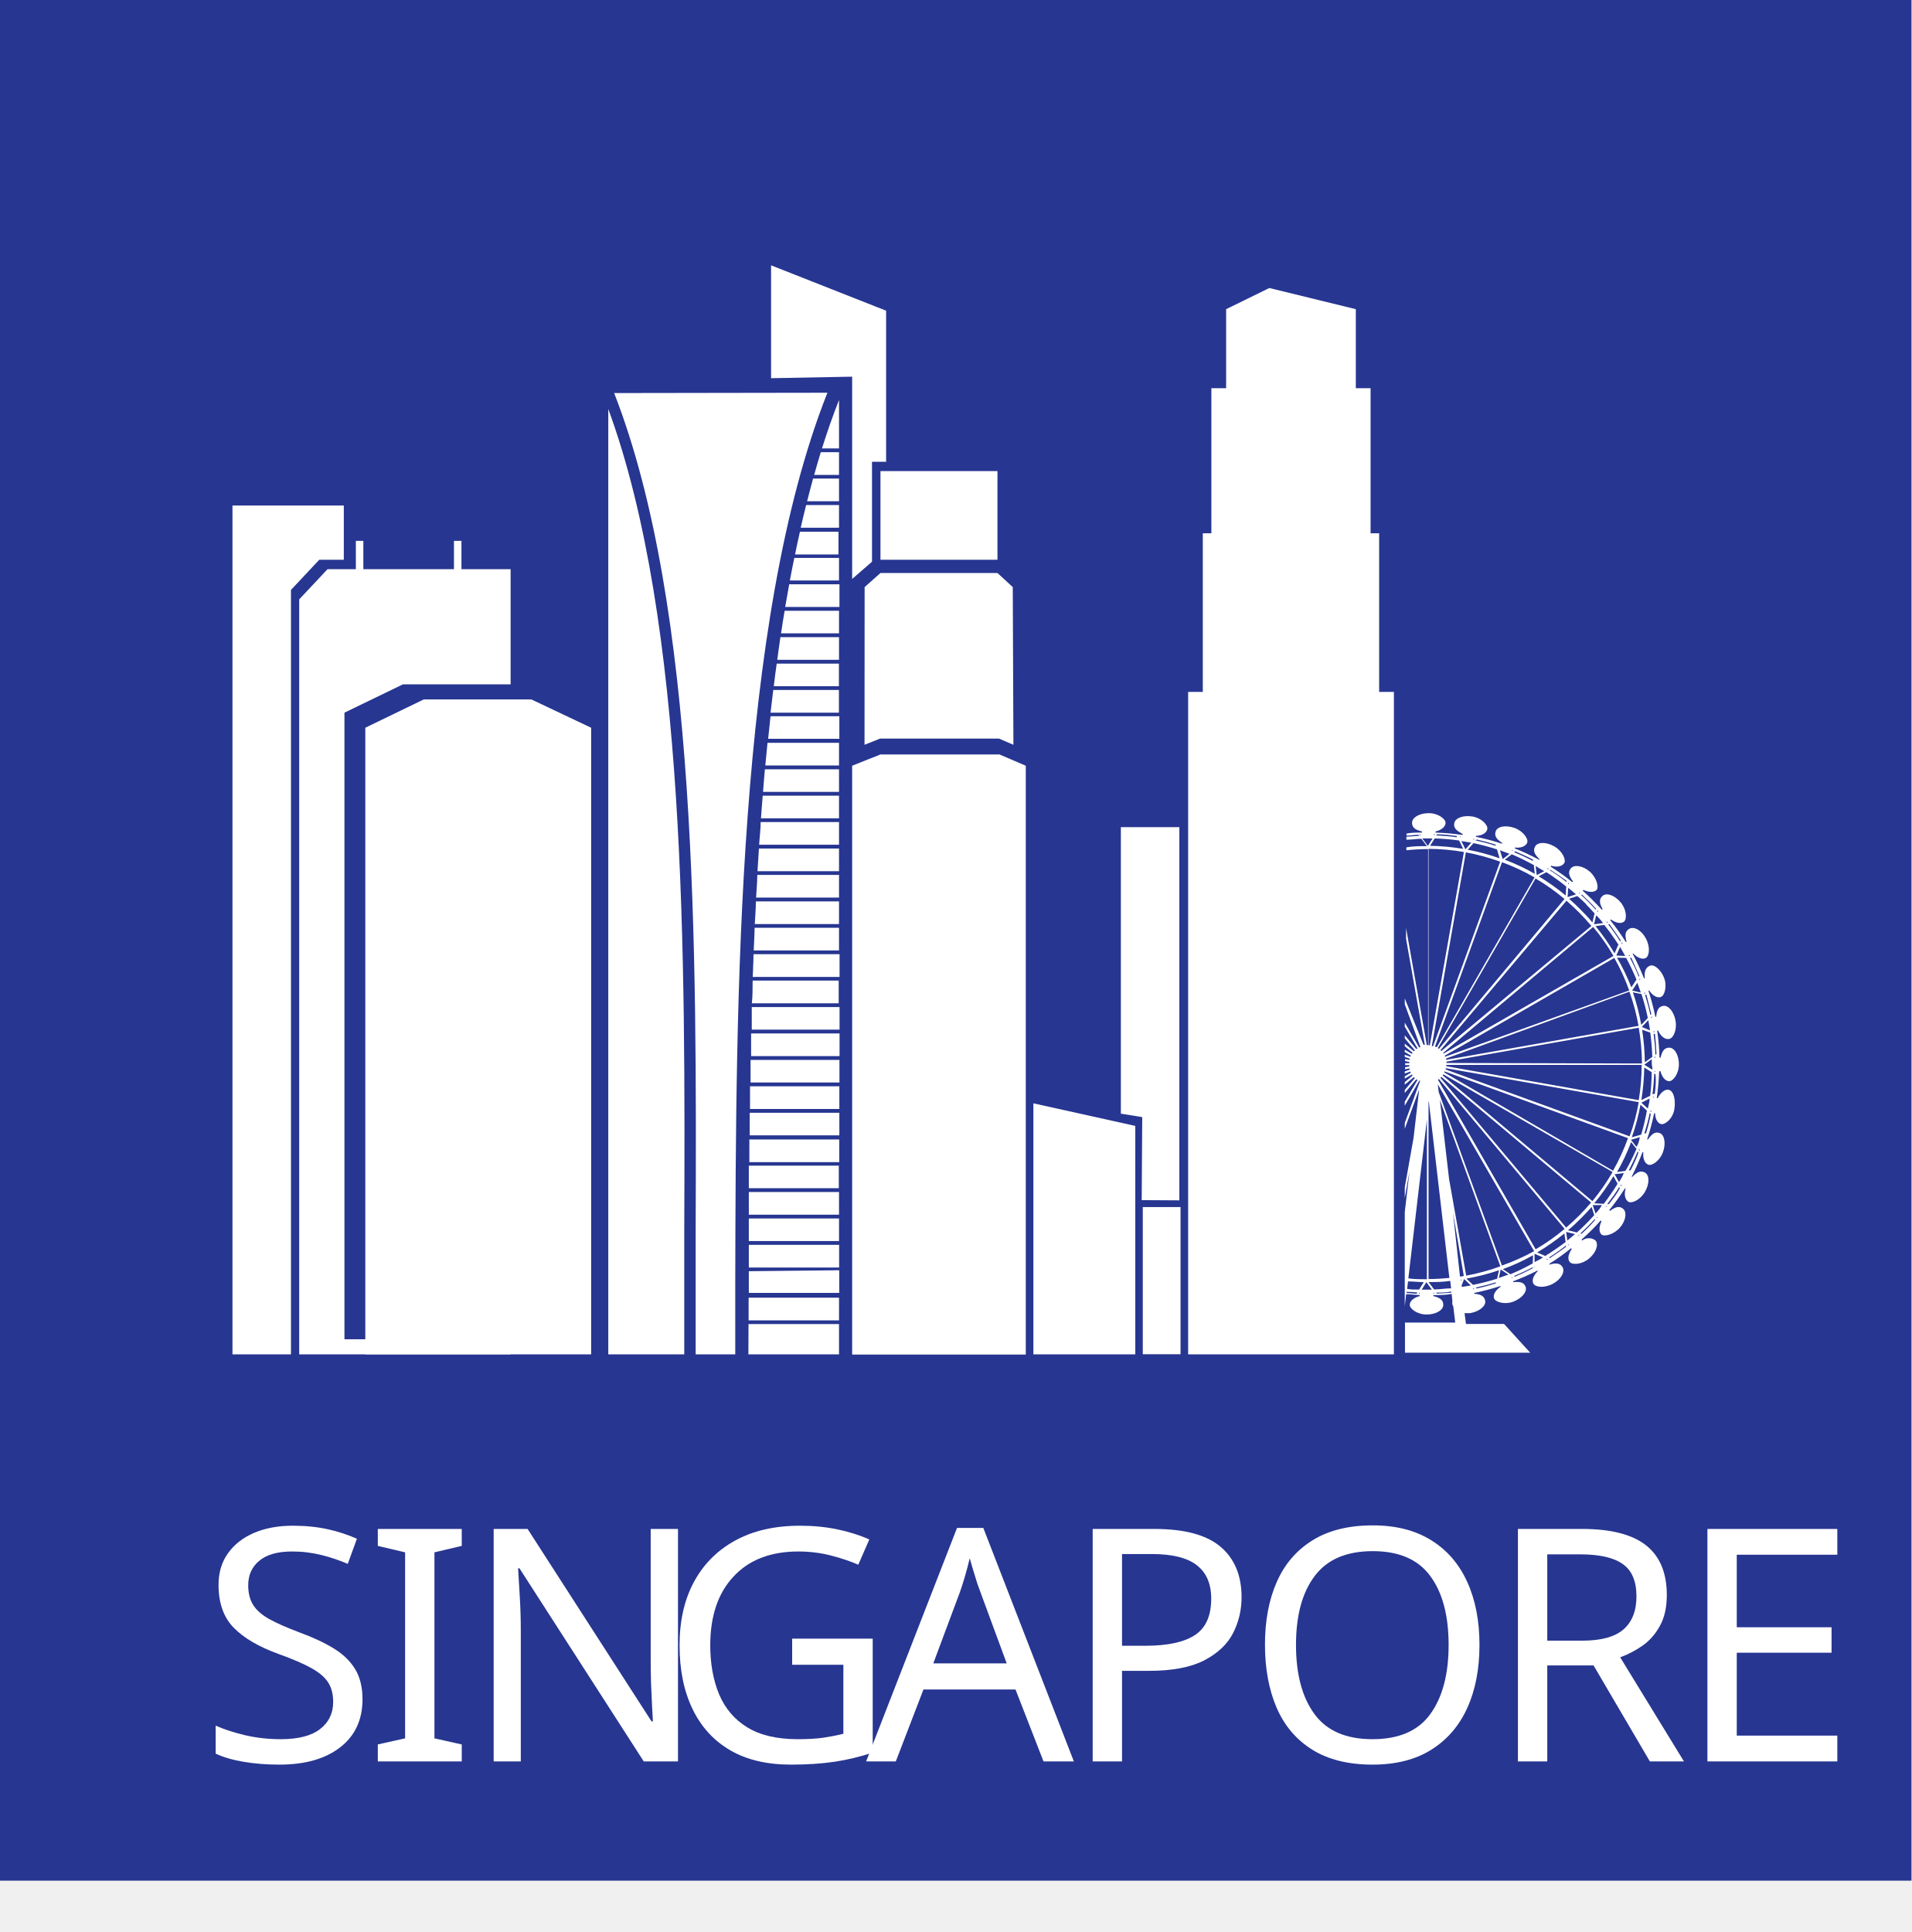
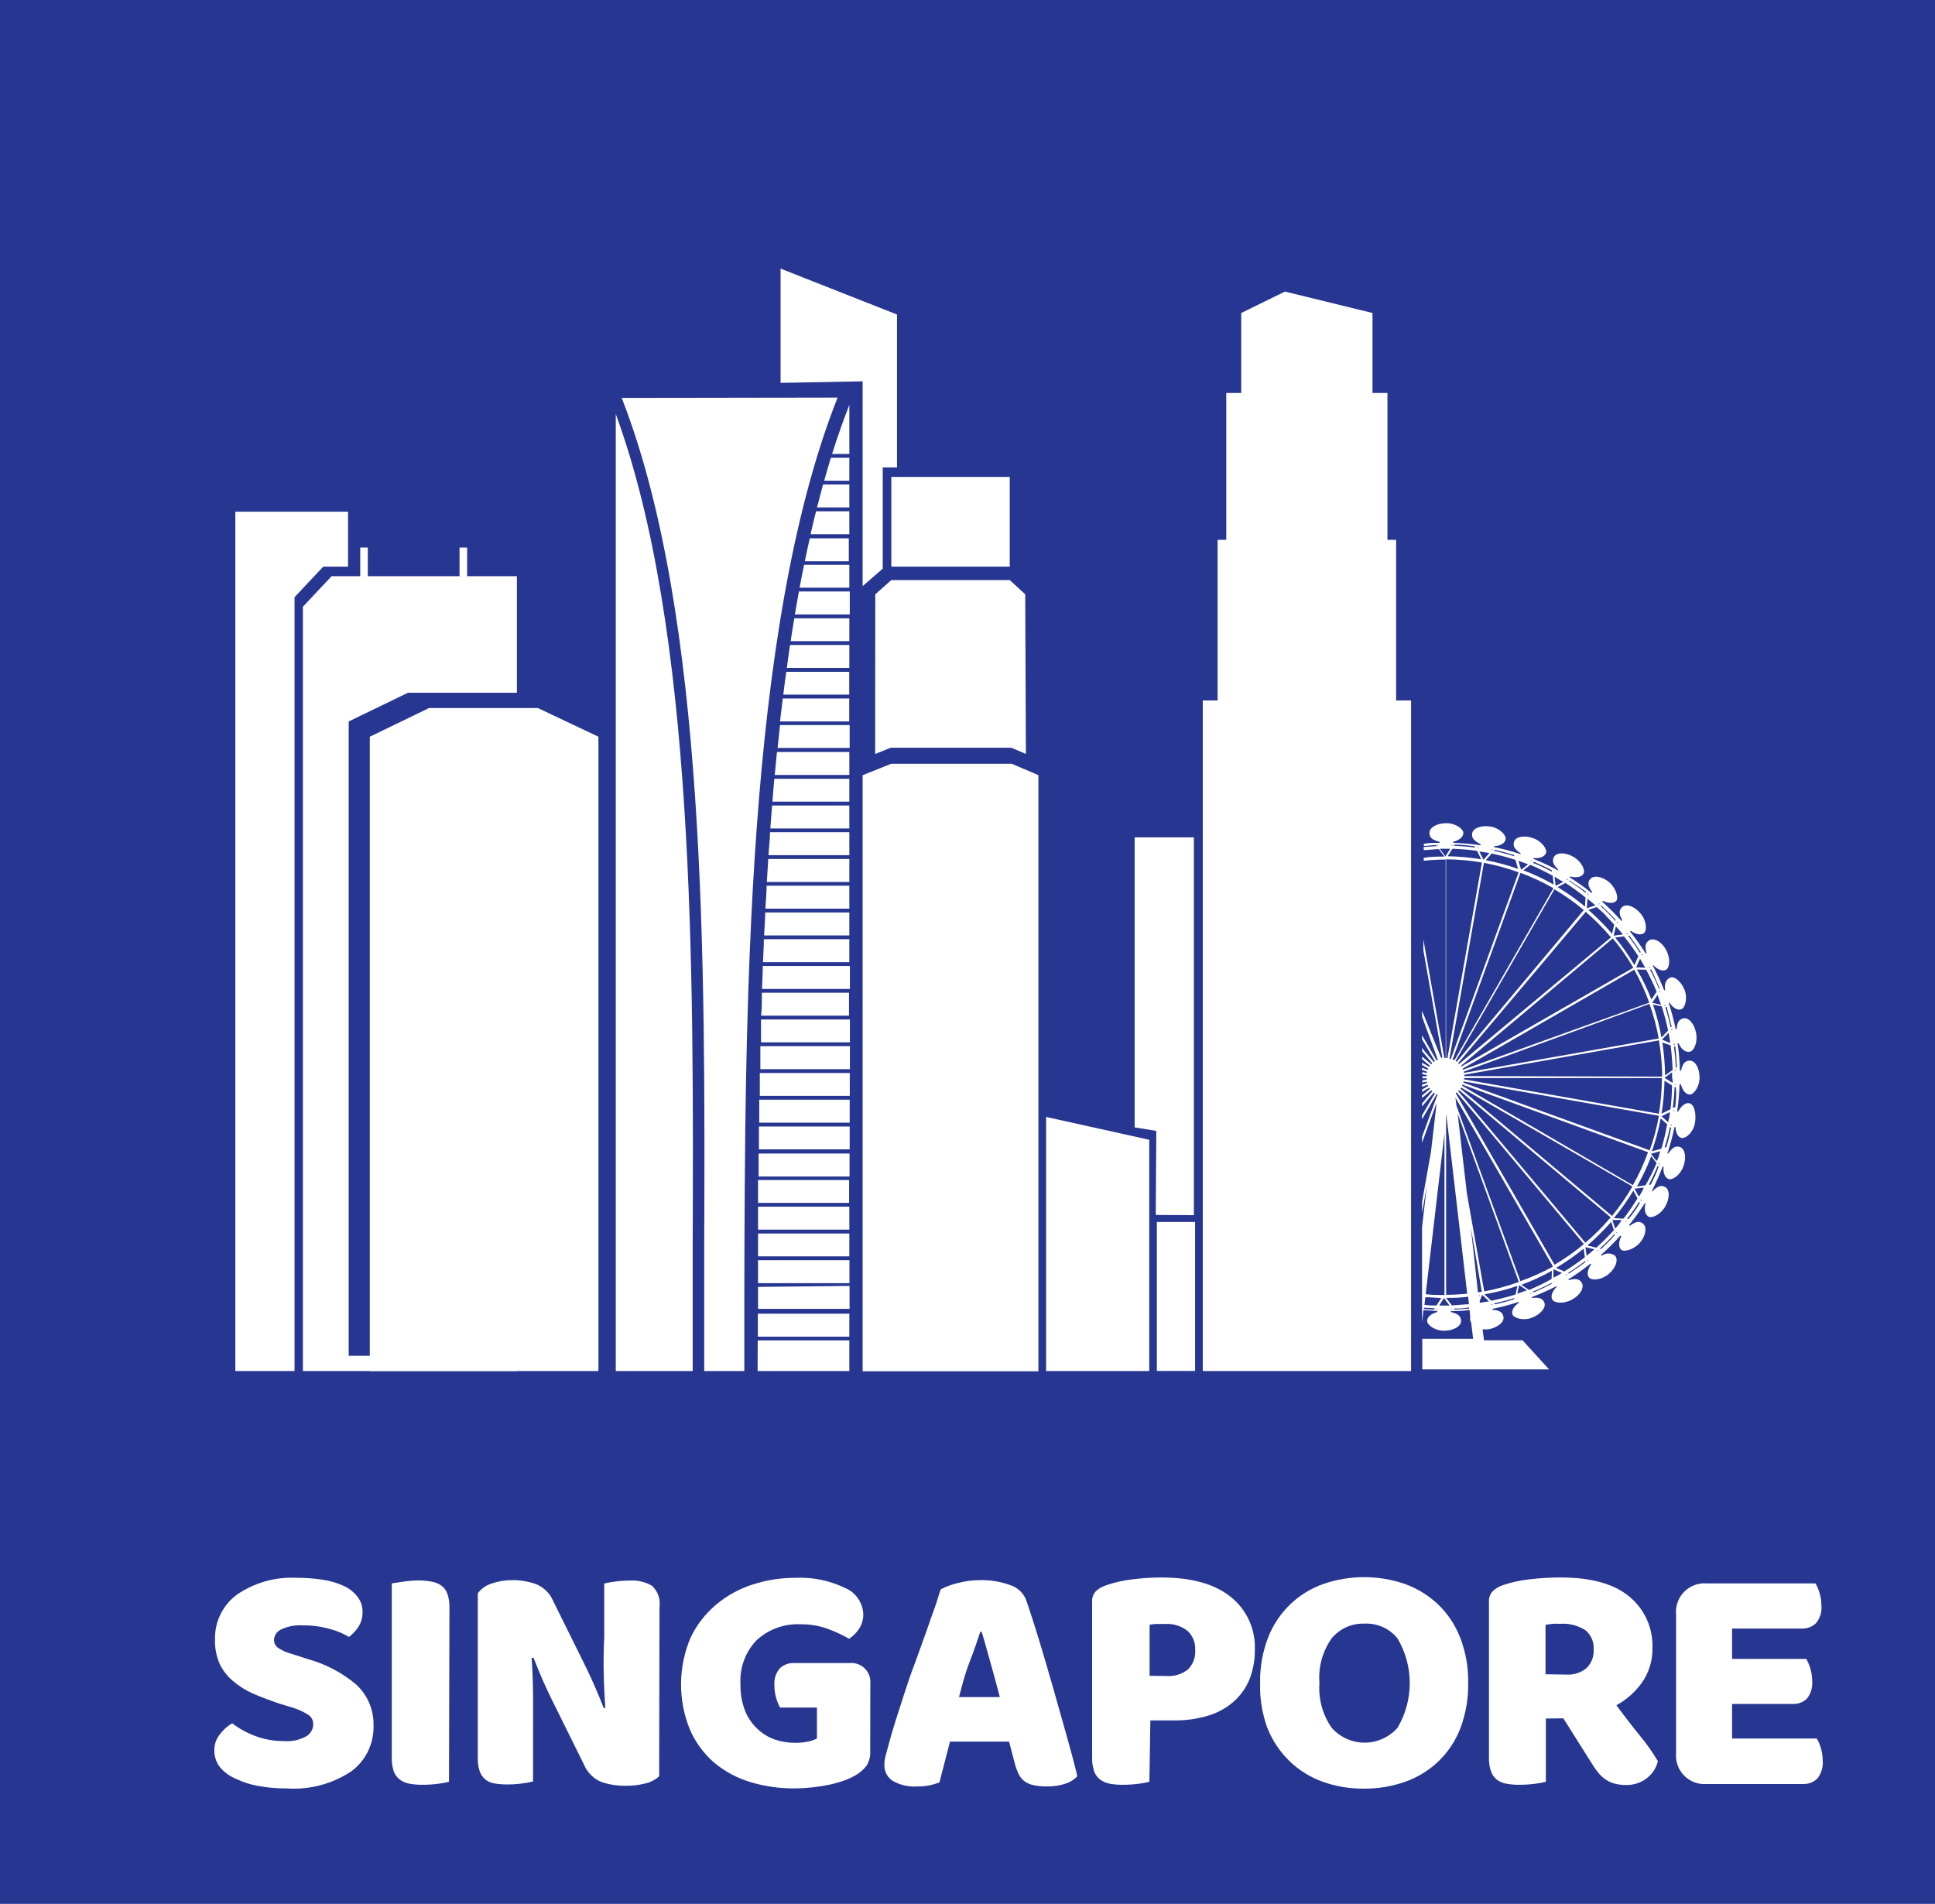
- <svg xmlns="http://www.w3.org/2000/svg" viewBox="0 0 176.13 178.03">
+ <svg xmlns="http://www.w3.org/2000/svg" viewBox="0 0 176.13 173.3">
  <rect width="176.13" height="173.3" fill="#273691" />
-   <text transform="translate(18.34 162.31)" font-size="30" fill="#fff" font-family="Baloo-Regular, Baloo" letter-spacing="-0.04em">SIN<tspan x="42.45" y="0" letter-spacing="-0.03em">G</tspan>
-     <tspan x="61.47" y="0" letter-spacing="-0.04em">APORE</tspan>
-   </text>
+   <path d="M25.45,155.08c-.88-.3-1.68-.6-2.4-.91A7.38,7.38,0,0,1,21.19,153,4.66,4.66,0,0,1,20,151.47a5.2,5.2,0,0,1-.43-2.24,4.91,4.91,0,0,1,2-4.08A8.79,8.79,0,0,1,27,143.62a15,15,0,0,1,2.4.18,7.11,7.11,0,0,1,1.9.56,3.34,3.34,0,0,1,1.25,1,2.16,2.16,0,0,1,.45,1.36,2.42,2.42,0,0,1-.36,1.34,3.72,3.72,0,0,1-.87.94,6.79,6.79,0,0,0-1.77-.73,8.87,8.87,0,0,0-2.43-.32,4,4,0,0,0-2,.38,1.09,1.09,0,0,0-.63.94.88.88,0,0,0,.39.74,4.06,4.06,0,0,0,1.17.52l1.59.51a11.62,11.62,0,0,1,4.34,2.3A4.93,4.93,0,0,1,34,157.09a5,5,0,0,1-2,4.13,9.45,9.45,0,0,1-5.91,1.57,13.83,13.83,0,0,1-2.57-.22,7.92,7.92,0,0,1-2.06-.66A3.78,3.78,0,0,1,20,160.83a2.44,2.44,0,0,1-.49-1.49,2.24,2.24,0,0,1,.51-1.48,3.91,3.91,0,0,1,1.11-1,8.12,8.12,0,0,0,2.05,1.14,7.19,7.19,0,0,0,2.66.48,3.56,3.56,0,0,0,2.07-.45,1.3,1.3,0,0,0,.6-1.05,1,1,0,0,0-.48-.91,6.19,6.19,0,0,0-1.35-.62Z" fill="#fff" />
+   <path d="M40.87,162.19a8.45,8.45,0,0,1-1,.18,10.93,10.93,0,0,1-1.39.09,6.33,6.33,0,0,1-1.22-.1,2.14,2.14,0,0,1-.88-.38,1.62,1.62,0,0,1-.54-.75,3.66,3.66,0,0,1-.18-1.26V144.13l1.05-.16a9.6,9.6,0,0,1,1.38-.11,6.17,6.17,0,0,1,1.21.11,2.18,2.18,0,0,1,.89.37,1.62,1.62,0,0,1,.54.75,3.66,3.66,0,0,1,.18,1.26Z" fill="#fff" />
+   <path d="M60,161.68a2.77,2.77,0,0,1-1.22.65,7,7,0,0,1-1.9.22,6.6,6.6,0,0,1-2.1-.33,2.91,2.91,0,0,1-1.62-1.59l-3-6.06c-.3-.62-.57-1.2-.81-1.75s-.5-1.19-.78-1.91l-.18,0c.08,1.08.12,2.18.13,3.3s0,2.22,0,3.3v4.65a8.46,8.46,0,0,1-1,.18,10,10,0,0,1-1.33.09,6.79,6.79,0,0,1-1.17-.09,1.79,1.79,0,0,1-.84-.36,1.72,1.72,0,0,1-.51-.73,3.45,3.45,0,0,1-.18-1.22v-15a2.51,2.51,0,0,1,1.29-.9,5.67,5.67,0,0,1,1.86-.3,6.44,6.44,0,0,1,2.11.35,2.86,2.86,0,0,1,1.61,1.57l3,6.06c.3.62.57,1.21.81,1.76s.5,1.18.78,1.9l.15,0q-.12-1.62-.15-3.24T55,149v-4.86a8.22,8.22,0,0,1,1-.18,10.17,10.17,0,0,1,1.34-.09,3.6,3.6,0,0,1,2,.47,2.19,2.19,0,0,1,.69,1.93Z" fill="#fff" />
+   <path d="M79.21,159.34a2.34,2.34,0,0,1-.33,1.38,3.42,3.42,0,0,1-1,.87,6.62,6.62,0,0,1-1,.47,11.38,11.38,0,0,1-1.38.39,15.89,15.89,0,0,1-3.21.34,13.63,13.63,0,0,1-4-.58,9.24,9.24,0,0,1-3.29-1.77,8.41,8.41,0,0,1-2.2-3,10.87,10.87,0,0,1,.07-8.4,9,9,0,0,1,2.34-3,9.81,9.81,0,0,1,3.33-1.82,12.6,12.6,0,0,1,3.86-.6,9.39,9.39,0,0,1,4.51.92,2.71,2.71,0,0,1,1.67,2.38,2.33,2.33,0,0,1-.39,1.35,3.21,3.21,0,0,1-.9.9,12.43,12.43,0,0,0-1.88-.88,7,7,0,0,0-2.53-.44,5.52,5.52,0,0,0-4,1.44,5.3,5.3,0,0,0-1.48,4,6.4,6.4,0,0,0,.4,2.39,4.55,4.55,0,0,0,1.1,1.65,4.46,4.46,0,0,0,1.59,1,5.77,5.77,0,0,0,1.92.31,5.14,5.14,0,0,0,1.17-.12,3.15,3.15,0,0,0,.78-.27v-2.82H71a4.73,4.73,0,0,1-.35-.87,3.88,3.88,0,0,1-.16-1.14,2.1,2.1,0,0,1,.49-1.56,1.77,1.77,0,0,1,1.28-.48h5.07a1.73,1.73,0,0,1,1.89,1.89Z" fill="#fff" />
+   <path d="M85.63,144.67a6.3,6.3,0,0,1,1.54-.57,8.27,8.27,0,0,1,2.09-.27,7.47,7.47,0,0,1,2.65.44,2.31,2.31,0,0,1,1.49,1.36q.54,1.56,1.17,3.63c.42,1.38.84,2.81,1.26,4.28s.83,2.92,1.23,4.35.75,2.69,1,3.79a2.48,2.48,0,0,1-1.08.68,5.14,5.14,0,0,1-1.71.25,5.29,5.29,0,0,1-1.22-.12,2.16,2.16,0,0,1-.81-.36,1.77,1.77,0,0,1-.51-.63,5.47,5.47,0,0,1-.34-.9l-.54-2.07H86.47q-.24.9-.48,1.86t-.48,1.86a7.71,7.71,0,0,1-.89.26,5.17,5.17,0,0,1-1.12.1,4,4,0,0,1-2.27-.52,1.69,1.69,0,0,1-.73-1.46,3,3,0,0,1,.12-.84q.12-.42.27-1c.14-.54.33-1.21.58-2s.53-1.66.83-2.59.62-1.89,1-2.87l1-2.77c.3-.87.57-1.65.82-2.33S85.49,145,85.63,144.67Zm3.6,3.87c-.28.84-.6,1.78-1,2.81s-.66,2.07-.94,3.13h3.72c-.28-1.08-.57-2.13-.86-3.16s-.55-2-.79-2.78Z" fill="#fff" />
+   <path d="M104.62,162.19a8.45,8.45,0,0,1-1,.18,10.93,10.93,0,0,1-1.39.09,6.33,6.33,0,0,1-1.22-.1,2.14,2.14,0,0,1-.88-.38,1.62,1.62,0,0,1-.54-.75,3.66,3.66,0,0,1-.18-1.26V145.84a1.3,1.3,0,0,1,.34-1,2.49,2.49,0,0,1,1-.56,11.19,11.19,0,0,1,2.32-.52,21,21,0,0,1,2.63-.17q4.14,0,6.33,1.77a5.84,5.84,0,0,1,2.19,4.8,7.24,7.24,0,0,1-.47,2.66,5.51,5.51,0,0,1-1.38,2,6.2,6.2,0,0,1-2.31,1.32,10.17,10.17,0,0,1-3.22.46h-2.13Zm1.56-9.63a2.85,2.85,0,0,0,1.93-.58,2.25,2.25,0,0,0,.68-1.79,2.2,2.2,0,0,0-.71-1.75,3,3,0,0,0-2-.62l-.8,0a4.81,4.81,0,0,0-.64.07v4.65Z" fill="#fff" />
+   <path d="M114.7,153.19a10.89,10.89,0,0,1,.73-4.14,8.38,8.38,0,0,1,5-4.86,11.39,11.39,0,0,1,7.47,0,8.73,8.73,0,0,1,3,1.85,8.44,8.44,0,0,1,2,3,10.88,10.88,0,0,1,.74,4.14,11.23,11.23,0,0,1-.72,4.16,8.4,8.4,0,0,1-2,3,8.48,8.48,0,0,1-3,1.84,11,11,0,0,1-3.78.63,10.79,10.79,0,0,1-3.78-.64,8.44,8.44,0,0,1-3-1.88,8.67,8.67,0,0,1-2-3A11,11,0,0,1,114.7,153.19Zm5.4,0a6.33,6.33,0,0,0,1.11,4.08,4,4,0,0,0,6,0,8,8,0,0,0,0-8.13,3.63,3.63,0,0,0-3-1.35,3.72,3.72,0,0,0-3,1.34A6.19,6.19,0,0,0,120.1,153.19Z" fill="#fff" />
+   <path d="M140.71,156.43v5.76a8.45,8.45,0,0,1-1,.18,10.93,10.93,0,0,1-1.39.09,6.33,6.33,0,0,1-1.22-.1,2,2,0,0,1-.87-.38,1.66,1.66,0,0,1-.52-.75,3.66,3.66,0,0,1-.18-1.26V145.84a1.3,1.3,0,0,1,.34-1,2.49,2.49,0,0,1,.95-.56,11.27,11.27,0,0,1,2.37-.52,23.74,23.74,0,0,1,2.88-.17q4.14,0,6.24,1.74a5.8,5.8,0,0,1,2.1,4.71,5.26,5.26,0,0,1-1,3.18,6.89,6.89,0,0,1-2.28,2q1.08,1.47,2.13,2.76a17.78,17.78,0,0,1,1.65,2.34,2.85,2.85,0,0,1-1.1,1.61,3,3,0,0,1-1.78.55,3.84,3.84,0,0,1-1.14-.15,2.76,2.76,0,0,1-.84-.42,3.44,3.44,0,0,1-.66-.66,8.81,8.81,0,0,1-.57-.84l-2.52-4Zm1.89-4a2.62,2.62,0,0,0,1.8-.58,2.2,2.2,0,0,0,.66-1.73,2.07,2.07,0,0,0-.74-1.72,3.71,3.71,0,0,0-2.32-.59,6.83,6.83,0,0,0-.72,0l-.6.09v4.5Z" fill="#fff" />
+   <path d="M152.56,146.92a2.59,2.59,0,0,1,2.79-2.79h9.9a3.6,3.6,0,0,1,.37.87,3.88,3.88,0,0,1,.17,1.14,2.2,2.2,0,0,1-.5,1.62,1.78,1.78,0,0,1-1.3.48h-6.33V151h6.75a4.06,4.06,0,0,1,.54,2,2.24,2.24,0,0,1-.48,1.62,1.74,1.74,0,0,1-1.29.48h-5.52v3.15h7.71a3.6,3.6,0,0,1,.37.87,3.88,3.88,0,0,1,.17,1.14,2.27,2.27,0,0,1-.5,1.64,1.75,1.75,0,0,1-1.3.49h-8.76a2.59,2.59,0,0,1-2.79-2.79Z" fill="#fff" />
  <path d="M56.59,36.22c7.71,19.74,7.6,51.36,7.51,77.4V124.8h3.65l0-6.61c.06-26.19.14-60.93,8.49-82Z" fill="#fff" />
  <path d="M63.05,113.61c.09-25.47.2-56.32-7-75.92V124.8h7Z" fill="#fff" />
  <path d="M69.16,97.67c0,.69,0,1.39,0,2.08h8.19V97.67Z" fill="#fff" />
  <path d="M69.21,95.23c0,.7,0,1.4,0,2.09h8.15V95.23Z" fill="#fff" />
  <path d="M69.11,100.1l0,2.09h8.23V100.1Z" fill="#fff" />
  <path d="M69.27,92.8c0,.69,0,1.39,0,2.08h8.09V92.8Z" fill="#fff" />
  <path d="M69.43,87.93c0,.69-.05,1.39-.07,2.09h8V87.93Z" fill="#fff" />
  <path d="M69.65,83.06c0,.69-.07,1.39-.1,2.09h7.76V83.06Z" fill="#fff" />
  <path d="M69.35,90.36c0,.7,0,1.4-.07,2.09h8V90.36Z" fill="#fff" />
  <path d="M69.08,102.54l0,2.08h8.26v-2.08Z" fill="#fff" />
  <path d="M69.53,85.49c0,.7-.06,1.39-.08,2.09h7.86V85.49Z" fill="#fff" />
  <path d="M69,117.14c0,.36,0,.71,0,1v1h8.33v-2.09Z" fill="#fff" />
  <rect x="68.98" y="119.58" width="8.33" height="2.09" fill="#fff" />
  <path d="M77.31,41.32V36.86q-.84,2.13-1.57,4.46Z" fill="#fff" />
  <path d="M69,114.71v2.09h8.32v-2.09Z" fill="#fff" />
  <path d="M69.05,105c0,.7,0,1.4,0,2.09h8.28V105Z" fill="#fff" />
  <path d="M69,112.28v2.08h8.31v-2.08Z" fill="#fff" />
  <path d="M69,107.41c0,.69,0,1.39,0,2.08h8.29v-2.08Z" fill="#fff" />
  <path d="M69,109.84c0,.7,0,1.4,0,2.09h8.31v-2.09Z" fill="#fff" />
  <path d="M73.71,49c-.16.69-.31,1.39-.45,2.09h4V49Z" fill="#fff" />
  <path d="M73.19,51.41c-.14.69-.28,1.38-.41,2.08h4.53V51.41Z" fill="#fff" />
  <path d="M72.72,53.84c-.12.69-.25,1.39-.37,2.09h5V53.84Z" fill="#fff" />
  <path d="M71.91,58.71c-.1.69-.2,1.39-.29,2.09h5.69V58.71Z" fill="#fff" />
  <path d="M72.3,56.28c-.12.69-.23,1.38-.33,2.08h5.34V56.28Z" fill="#fff" />
  <path d="M74.28,46.54c-.17.69-.34,1.38-.5,2.09h3.53V46.54Z" fill="#fff" />
  <polygon points="68.97 122.01 68.96 124.8 77.31 124.8 77.31 122.01 68.97 122.01" fill="#fff" />
  <path d="M75.63,41.67c-.21.68-.41,1.38-.61,2.09h2.29V41.67Z" fill="#fff" />
  <path d="M74.92,44.1c-.19.69-.37,1.39-.55,2.09h2.94V44.1Z" fill="#fff" />
  <path d="M71.25,63.58,71,65.67h6.3V63.58Z" fill="#fff" />
  <path d="M70.48,70.89c-.06.69-.12,1.38-.17,2.08h7V70.89Z" fill="#fff" />
  <path d="M70.28,73.32c-.06.69-.11,1.39-.16,2.09h7.19V73.32Z" fill="#fff" />
  <path d="M70.09,75.75c0,.7-.1,1.39-.14,2.09h7.36V75.75Z" fill="#fff" />
  <path d="M71.57,61.15c-.1.69-.19,1.38-.27,2.08h6V61.15Z" fill="#fff" />
  <path d="M69.93,78.19c-.05.69-.09,1.39-.13,2.09h7.51V78.19Z" fill="#fff" />
  <path d="M69.78,80.62c0,.7-.08,1.39-.11,2.09h7.64V80.62Z" fill="#fff" />
  <path d="M71,66c-.08.69-.15,1.38-.22,2.08h6.56V66Z" fill="#fff" />
  <path d="M70.72,68.45c-.07.69-.14,1.39-.2,2.09h6.79V68.45Z" fill="#fff" />
  <polygon points="94.52 124.82 94.52 70.56 92.09 69.52 81.13 69.52 78.52 70.56 78.52 124.82 94.52 124.82" fill="#fff" />
  <polygon points="48.96 64.45 39.05 64.45 33.66 67.06 33.66 124.8 54.47 124.8 54.47 67.06 48.96 64.45" fill="#fff" />
  <polygon points="91.91 52.8 81.13 52.8 79.67 54.1 79.66 68.63 81.09 68.06 92.05 68.06 93.38 68.63 93.32 54.1 91.91 52.8" fill="#fff" />
  <rect x="81.13" y="43.41" width="10.78" height="8.17" fill="#fff" />
  <polygon points="80.35 51.76 80.35 42.55 81.65 42.55 81.65 28.63 71.05 24.45 71.05 34.85 78.52 34.71 78.52 53.35 80.35 51.76" fill="#fff" />
  <polygon points="104.61 103.75 104.61 124.8 95.22 124.8 95.22 101.67 104.61 103.75" fill="#fff" />
  <rect x="105.3" y="111.23" width="3.48" height="13.56" fill="#fff" />
  <polygon points="127.08 63.76 127.08 49.14 126.29 49.14 126.29 35.77 124.93 35.77 124.93 28.49 116.96 26.54 112.98 28.49 112.98 35.77 111.62 35.77 111.62 49.14 110.83 49.14 110.83 63.76 109.48 63.76 109.48 124.8 128.44 124.8 128.44 63.76 127.08 63.76" fill="#fff" />
  <polygon points="37.13 63.06 47.05 63.06 47.05 52.45 42.52 52.45 42.52 49.84 41.83 49.84 41.83 52.45 33.48 52.45 33.48 49.84 32.79 49.84 32.79 52.45 30.18 52.45 27.57 55.23 27.57 124.8 31.24 124.8 47.05 124.8 47.05 123.41 31.74 123.41 31.74 65.67 37.13 63.06" fill="#fff" />
  <polygon points="30.99 122.54 31.68 122.54 31.68 64.46 30.99 64.8 30.99 122.54" fill="#fff" />
  <path d="M153.75,100.42c-.36-.06-.73.26-1,.77l-.09,0a22.4,22.4,0,0,0,.22-2.48H153c.14.54.45.92.81.92s.89-.69.89-1.55-.4-1.54-.89-1.54-.67.38-.8.92h-.1a20.56,20.56,0,0,0-.21-2.49h.09c.23.51.6.83,1,.77s.75-.84.6-1.68-.66-1.45-1.14-1.37-.6.49-.64,1h-.08a22.52,22.52,0,0,0-.64-2.41l.08,0c.31.47.73.71,1.07.59s.59-1,.3-1.75S152.41,88.8,152,89s-.5.58-.44,1.14l-.08,0a23.34,23.34,0,0,0-1.05-2.27l.07,0c.39.4.85.58,1.16.4s.42-1,0-1.79-1.12-1.14-1.54-.89-.39.66-.24,1.2l-.08,0a21.42,21.42,0,0,0-1.43-2l.07-.06c.46.33.94.42,1.21.19s.24-1.1-.31-1.76-1.3-.93-1.67-.61-.28.72,0,1.22l-.07.06c-.29-.31-.57-.62-.88-.92s-.58-.57-.89-.84l.07-.07c.5.24,1,.25,1.22,0s0-1.12-.62-1.67-1.43-.69-1.75-.32-.14.76.19,1.21l-.06.07a20.22,20.22,0,0,0-2-1.43l.05-.08c.53.15,1,.07,1.2-.24s-.16-1.11-.9-1.54-1.54-.43-1.78,0,0,.77.39,1.16l0,.08a21.11,21.11,0,0,0-2.26-1.06l0-.08c.56.06,1-.11,1.14-.44s-.35-1.07-1.15-1.36-1.59-.16-1.75.3.12.76.59,1.07l0,.08a20.38,20.38,0,0,0-2.41-.64v-.09c.56,0,1-.28,1.05-.64s-.53-1-1.37-1.14-1.59.13-1.68.61.26.72.77,1v.09a22.8,22.8,0,0,0-2.49-.22v-.1c.54-.13.92-.44.92-.8s-.69-.89-1.55-.89-1.54.4-1.54.89.38.67.92.8v.1c-.48,0-1,0-1.43.09V77c.37,0,.73-.07,1.1-.08h0l.07.1-1.18.08v.28c.46,0,.92-.08,1.38-.09l.51.68c-.64,0-1.27,0-1.89.11v.27a19.57,19.57,0,0,1,2-.11V96.3h-.12l-1.91-10.79v1l1.73,9.77-.12,0L129.44,92v.54l1.44,3.93-.11.06-1.33-2.3v.37l1.17,2-.1.07-1.07-1.27v.28l.93,1.11-.09.08-.84-.7v.24l.72.6-.06.1-.66-.38v.21l.56.33a.54.54,0,0,1-.05.11l-.51-.19v.2l.45.16,0,.12-.42-.08v.19l.39.07a.49.49,0,0,0,0,.12h-.38v.18h.38a.49.49,0,0,0,0,.12l-.39.07v.19l.42-.08,0,.12-.45.16v.2l.51-.19.05.11-.56.33v.21l.66-.38.06.1-.72.61v.23l.84-.7.09.09-.93,1.1v.28l1.07-1.27.1.07-1.17,2v.37l1.33-2.3.09,0v0l-1.42,3.89v.54l1.33-3.64-.52,4.47-.81,4.56v1l.44-2.5-.44,3.78v8.67l.13-1.1c.42,0,.83.06,1.25.08v.09c-.54.14-.92.45-.92.81s.69.89,1.55.89,1.54-.4,1.54-.89-.37-.67-.92-.81v-.09c.57,0,1.13,0,1.69-.11l.07.66a.57.57,0,0,0,0,.29.5.5,0,0,0,.08.2l.18,1.49h-4.63v2.78H141L138.59,122h-3.51l-.13-1a3.23,3.23,0,0,0,.53,0c.84-.15,1.46-.66,1.37-1.14s-.49-.6-1-.64v-.08a21.91,21.91,0,0,0,2.41-.64l0,.08c-.46.31-.71.73-.59,1.07s1,.59,1.76.3,1.31-.9,1.15-1.36-.59-.5-1.15-.44l0-.08a24.31,24.31,0,0,0,2.26-1l0,.07c-.4.39-.57.85-.39,1.16s1,.42,1.78,0,1.14-1.11.9-1.53-.67-.39-1.21-.24l0-.08a20.22,20.22,0,0,0,2-1.43l.06.07c-.32.45-.42.94-.18,1.21s1.09.23,1.75-.31.93-1.3.62-1.68a1,1,0,0,0-1.23,0l-.06-.08c.31-.28.62-.57.92-.87s.57-.58.84-.89l.08.07c-.25.5-.25,1,0,1.22s1.13,0,1.68-.62.69-1.43.31-1.75-.75-.14-1.21.19l-.07-.06a23.52,23.52,0,0,0,1.44-2l.07,0c-.15.54-.07,1,.24,1.21s1.11-.16,1.54-.9.43-1.54,0-1.78-.77,0-1.16.39l-.07,0a21,21,0,0,0,1-2.26l.08,0c-.05.56.11,1,.45,1.14s1.07-.35,1.36-1.15.15-1.59-.3-1.76-.76.13-1.08.59l-.08,0a22.57,22.57,0,0,0,.65-2.41h.09c0,.56.28,1,.63,1s1-.53,1.14-1.37S154.23,100.51,153.75,100.42ZM130.87,77h0l-.08-.11h.11Zm21.76,20.13h0l-.1.07c0-.65-.08-1.29-.16-1.93l.12,0Q152.6,96.21,152.63,97.11ZM152.44,95s0,.07,0,.1l-.12,0v0ZM151,101.38l-17.73-3.13a.49.49,0,0,1,0-.12h18A20.46,20.46,0,0,1,151,101.38Zm.24.23.76-.38c0,.31-.1.62-.16.92l-.6-.54Zm-19.49-5.3h-.12V78.22a19.66,19.66,0,0,1,3.26.29Zm3.32-17.77a20.21,20.21,0,0,1,3.16.86l-6.18,17-.12,0Zm-3.42,22.91,1.9,16.31c-.63.06-1.27.1-1.92.1V101.6Zm.57-5,6.18-17a19.5,19.5,0,0,1,3,1.4l-9,15.63Zm.92.93a.54.54,0,0,0,0-.11l15.61-9a19.34,19.34,0,0,1,1.37,3Zm17-6a19,19,0,0,1,.84,3.15l-17.73,3.13,0-.12ZM133,97.09,133,97l13.8-11.58a18.59,18.59,0,0,1,1.87,2.67Zm-.19-.24-.08-.08L144.34,83c.39.34.78.7,1.15,1.07s.78.82,1.15,1.25Zm-.22-.2-.1-.07,9-15.63a19,19,0,0,1,2.67,1.89Zm0,2.78,11.58,13.81a18.57,18.57,0,0,1-2.67,1.88l-9-15.62Zm.14-.11.08-.09,13.8,11.58a20.07,20.07,0,0,1-2.3,2.31Zm.2-.23L133,99l15.59,9a20,20,0,0,1-1.86,2.68Zm.16-.26a.37.37,0,0,0,0-.11l16.92,6.16a19.46,19.46,0,0,1-1.38,3Zm.12-.28,0-.12L151,101.56a18.74,18.74,0,0,1-.84,3.15Zm.07-.6a.49.49,0,0,1,0-.12L151,94.7A20.66,20.66,0,0,1,151.3,98Zm18-3.32h0l.6-.62c.06.31.11.62.16.94Zm.78.52c.1.73.16,1.48.19,2.24l-.69.5a20.57,20.57,0,0,0-.25-3Zm.16-1.38-.12,0v0l.09-.1Zm-.07-.32h0l-.08.08c-.13-.63-.3-1.25-.49-1.86l.13,0C151.87,92.28,152,92.86,152.16,93.45Zm-.56-2,0,.1-.13,0v0Zm.23,2.37-.59.62a19.67,19.67,0,0,0-.77-3l.79.16A20.36,20.36,0,0,1,151.83,93.78Zm-1.43-2.54h0l.48-.72c.11.3.22.6.32.9Zm.73-1.12s0,.07,0,.11l-.1,0,0,0Zm-.08-.2,0,0L151,90q-.36-.89-.81-1.74h.13C150.56,88.82,150.82,89.37,151.05,89.92ZM150.14,88l.05.09h-.13l0,0Zm-.3.27a20.85,20.85,0,0,1,.95,2l-.47.71A19.92,19.92,0,0,0,149,88.25Zm-.91-.22h0l.35-.79c.16.28.32.55.47.83Zm.52-1.23a.61.61,0,0,0,.07.1l-.1.06,0,0Zm-.11-.18h0l-.05.11a18.75,18.75,0,0,0-1.11-1.58l.13,0C148.67,85.65,149,86.14,149.34,86.65Zm-1.23-1.72.06.08L148,85l0,0Zm1,2.15-.34.78a19.77,19.77,0,0,0-1.75-2.51l.8-.11A21.64,21.64,0,0,1,149.15,87.08Zm-1.92-3.19.08.08-.09.07,0,0Zm.5,1.18-.81.11h0l.2-.83C147.33,84.58,147.53,84.82,147.73,85.07Zm-1.92-2.62.64.61c.22.22.43.44.64.67h0l0,.12c-.22-.25-.45-.48-.68-.72s-.45-.44-.69-.65Zm-.23-.21.07.07-.12,0,0,0Zm.6,1.1c.27.27.54.55.79.84l-.2.83a15.08,15.08,0,0,0-1.09-1.18c-.34-.35-.7-.68-1.06-1l.76-.25C145.65,82.83,145.92,83.08,146.18,83.34Zm-1.64-2,.08.07-.07.09,0,0Zm0,.48c.24.19.48.4.72.6l-.78.26h0Zm-1.62-1.65c.5.32,1,.67,1.47,1h0v.12c-.51-.39-1-.76-1.57-1.11Zm-.27-.17.09.06-.11.06,0,0Zm1.71,1.68-.05.85a20.14,20.14,0,0,0-2.49-1.77l.71-.38A21,21,0,0,1,144.33,81.7Zm-2-1.41-.72.38h0l-.1-.85C141.77,80,142.05,80.12,142.32,80.29Zm-.78-.89,0,.09h0l0-.14Zm-1.92-.92c.55.23,1.1.48,1.63.76v.13q-.85-.45-1.74-.81Zm-.29-.12.1,0-.11.08,0,0Zm2,1.34.09.85a18.77,18.77,0,0,0-2.76-1.3l.64-.5A22,22,0,0,1,141.3,79.7Zm-2.23-1-.64.5h0l-.25-.82C138.48,78.45,138.78,78.56,139.07,78.67Zm-.92-.74,0,.1h0l0-.13Zm0,1.16a19.6,19.6,0,0,0-2.94-.79l.54-.61c.73.16,1.45.35,2.16.58Zm-2.1-1.73c.58.13,1.16.29,1.74.47v0l0,.11c-.61-.2-1.23-.36-1.86-.5Zm-.31-.06.1,0-.09.09h0Zm-.2.35-.54.61h0l-.38-.76Zm-1-.57,0,.11h0l-.06-.13Zm.25,1.14a20.58,20.58,0,0,0-3.05-.28l.43-.68a20.89,20.89,0,0,1,2.25.19Zm-2.38-1.34c.6,0,1.21.08,1.8.16h0l0,.11c-.64-.09-1.28-.14-1.93-.17Zm-.31,0h.1l-.07.11h0Zm-1.08.38H132l-.43.69Zm.43,25.91v14.71c-.58,0-1.15,0-1.71-.08Zm-1.74,14.91c.48,0,1,.06,1.45.07l-.43.68c-.37,0-.74,0-1.1-.06Zm.78,1.13-.91-.06,0-.11q.48,0,1,.06Zm.31,0h-.1l.07-.11h0Zm.65-.37H131l.43-.69.51.69Zm.15-.7c.66,0,1.33,0,2-.11l.08.69c-.51,0-1,.09-1.56.1Zm.45,1.07v-.11h0l.08.11Zm.33,0h0l-.08-.1c.47,0,.93,0,1.39-.1v.11C133.29,119.15,132.85,119.18,132.4,119.2Zm1.11-10.59-.84-7.25,5.57,15.32a19.51,19.51,0,0,1-3.15.86Zm.36,3.11,1,5.85-.35.06Zm.73,6.18h.07l-.06.14Zm.08.69,0-.18.22-.56h0l.62.59C135.23,118.5,135,118.55,134.68,118.59Zm1.06.2,0-.11h0l.1.09Zm2.07-.54a17.35,17.35,0,0,1-1.75.47h0l-.09-.08c.63-.14,1.25-.3,1.86-.49Zm-2.08.15-.62-.59a19.8,19.8,0,0,0,3-.77l-.17.78A22.33,22.33,0,0,1,135.73,118.4Zm2.28-.21,0-.12h0l0,.1Zm.09-.44.17-.78h0l.71.47Zm1.18,0,0-.09,0,0,.1.07Zm1.94-.89c-.53.28-1.08.54-1.64.77h0l-.09-.06c.6-.24,1.18-.52,1.75-.81Zm0-.45a19.12,19.12,0,0,1-2.05,1l-.7-.47a18.89,18.89,0,0,0,2.78-1.28Zm-2.83.22-5.83-16-.09-.73,8.88,15.38A19.5,19.5,0,0,1,138.41,116.61Zm3,.13v-.11l0,0,.05.09Zm0-.45,0-.79h0l.77.34C142,116,141.7,116.15,141.42,116.29Zm1.16-.22-.05-.09h0l.12,0Zm-.16-.36-.76-.33a21.3,21.3,0,0,0,2.51-1.75l.11.79Q143.38,115.11,142.42,115.71Zm.43.19h0l-.11-.05a18.75,18.75,0,0,0,1.58-1.11l0,.12C143.86,115.22,143.36,115.57,142.85,115.9Zm1.65-1.17v-.12l0,0,.07.08Zm-.06-.45-.11-.79h0l.82.2Zm.06-.94c.41-.34.8-.71,1.18-1.09s.68-.7,1-1.06l.24.75a20.13,20.13,0,0,1-1.6,1.6Zm1,.53-.07-.08,0,0,.12,0Zm.24-.22h0l-.12,0,.71-.68c.23-.23.44-.46.66-.69l0,.12C146.65,112.81,146.22,113.24,145.78,113.65Zm1.42-1.44,0-.11,0,0,.08.07Zm-.13-.43-.25-.76.84,0C147.47,111.32,147.27,111.55,147.07,111.78Zm.73-.88-.84-.05a19.52,19.52,0,0,0,1.77-2.5l.38.7A22,22,0,0,1,147.8,110.9Zm.27.28-.08-.06,0,0h.13Zm.2-.25h-.12c.39-.51.77-1,1.11-1.58l.06.11C149,110,148.64,110.45,148.27,110.93Zm1.16-1.66-.06-.11,0,0,.09,0A.22.22,0,0,0,149.43,109.27Zm-.21-.4-.38-.7h0l.84-.1C149.54,108.34,149.38,108.61,149.22,108.87Zm.57-1L149,108a19.27,19.27,0,0,0,1.3-2.76l.49.63A19,19,0,0,1,149.79,107.87Zm.32.24-.09,0,0,0h.12A.31.31,0,0,0,150.11,108.11Zm.15-.29h-.12c.3-.57.57-1.15.82-1.74l.07.09C150.8,106.74,150.54,107.28,150.26,107.82Zm.85-1.84-.07-.09v0l.1,0A.36.36,0,0,0,151.11,106Zm-.28-.35-.49-.63h0l.82-.24C151.06,105,151,105.34,150.83,105.63Zm.4-1.09-.81.23a19.44,19.44,0,0,0,.8-3l.59.54A20,20,0,0,1,151.23,104.54Zm.35.18-.1,0v0l.12,0Zm.1-.31h0l-.1,0c.19-.61.36-1.23.49-1.86l.1.08C152,103.25,151.86,103.83,151.68,104.41Zm.51-2-.09-.08v0l.11,0A.29.29,0,0,1,152.19,102.45Zm-.14-1.44-.75.37a21.88,21.88,0,0,0,.27-3l.68.43A18.62,18.62,0,0,1,152.05,101Zm.21-2.46-.69-.43.69-.51c0,.14,0,.29,0,.43S152.27,98.38,152.26,98.55Zm.17,2.58-.11,0v0l.12-.06A.45.45,0,0,1,152.43,101.13Zm0-.33h0l-.11.06c.09-.64.14-1.28.17-1.93l.11.07C152.61,99.61,152.55,100.21,152.48,100.8Zm.16-2-.11-.07v0h.11Zm-.11-1.35v0l.11-.08a.41.41,0,0,0,0,.11Z" fill="#fff" />
  <polygon points="108.67 76.22 108.67 110.61 105.2 110.59 105.25 102.94 103.28 102.62 103.28 76.22 108.67 76.22" fill="#fff" />
  <path d="M26.81,124.8V54.36l2.61-2.78h2.26v-5H21.42V124.8l.12,0Z" fill="#fff" />
</svg>
